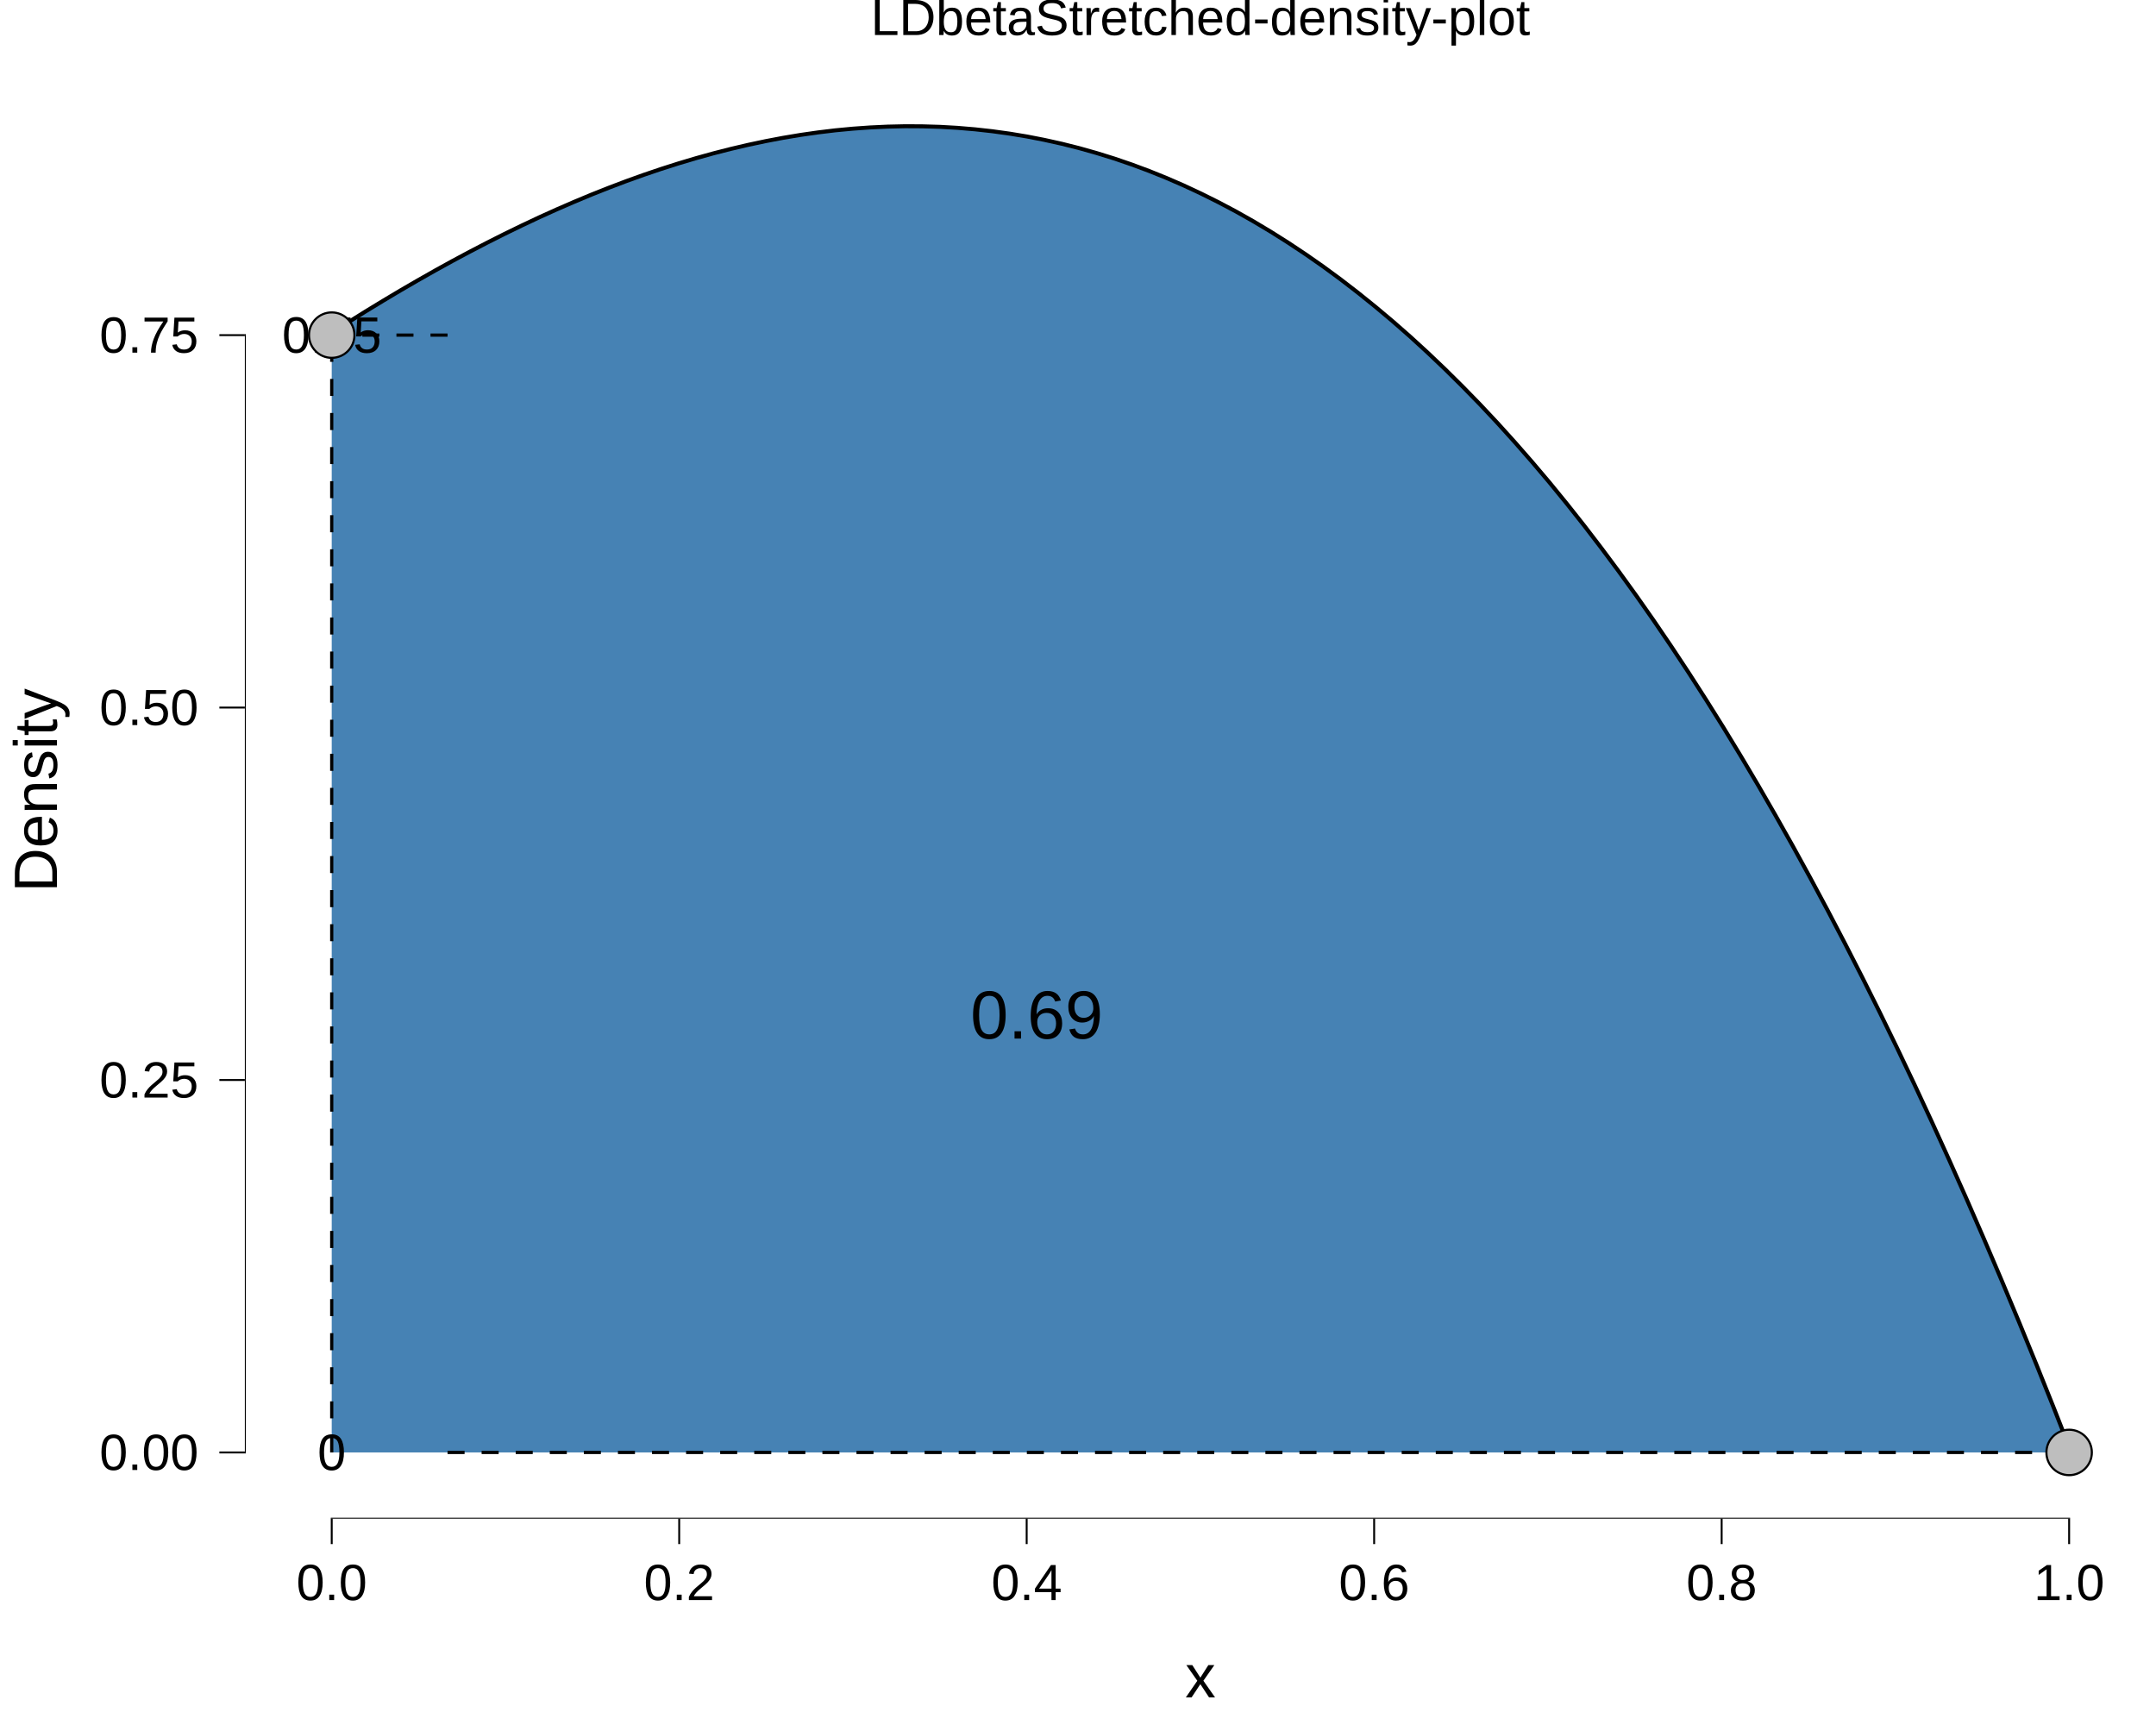
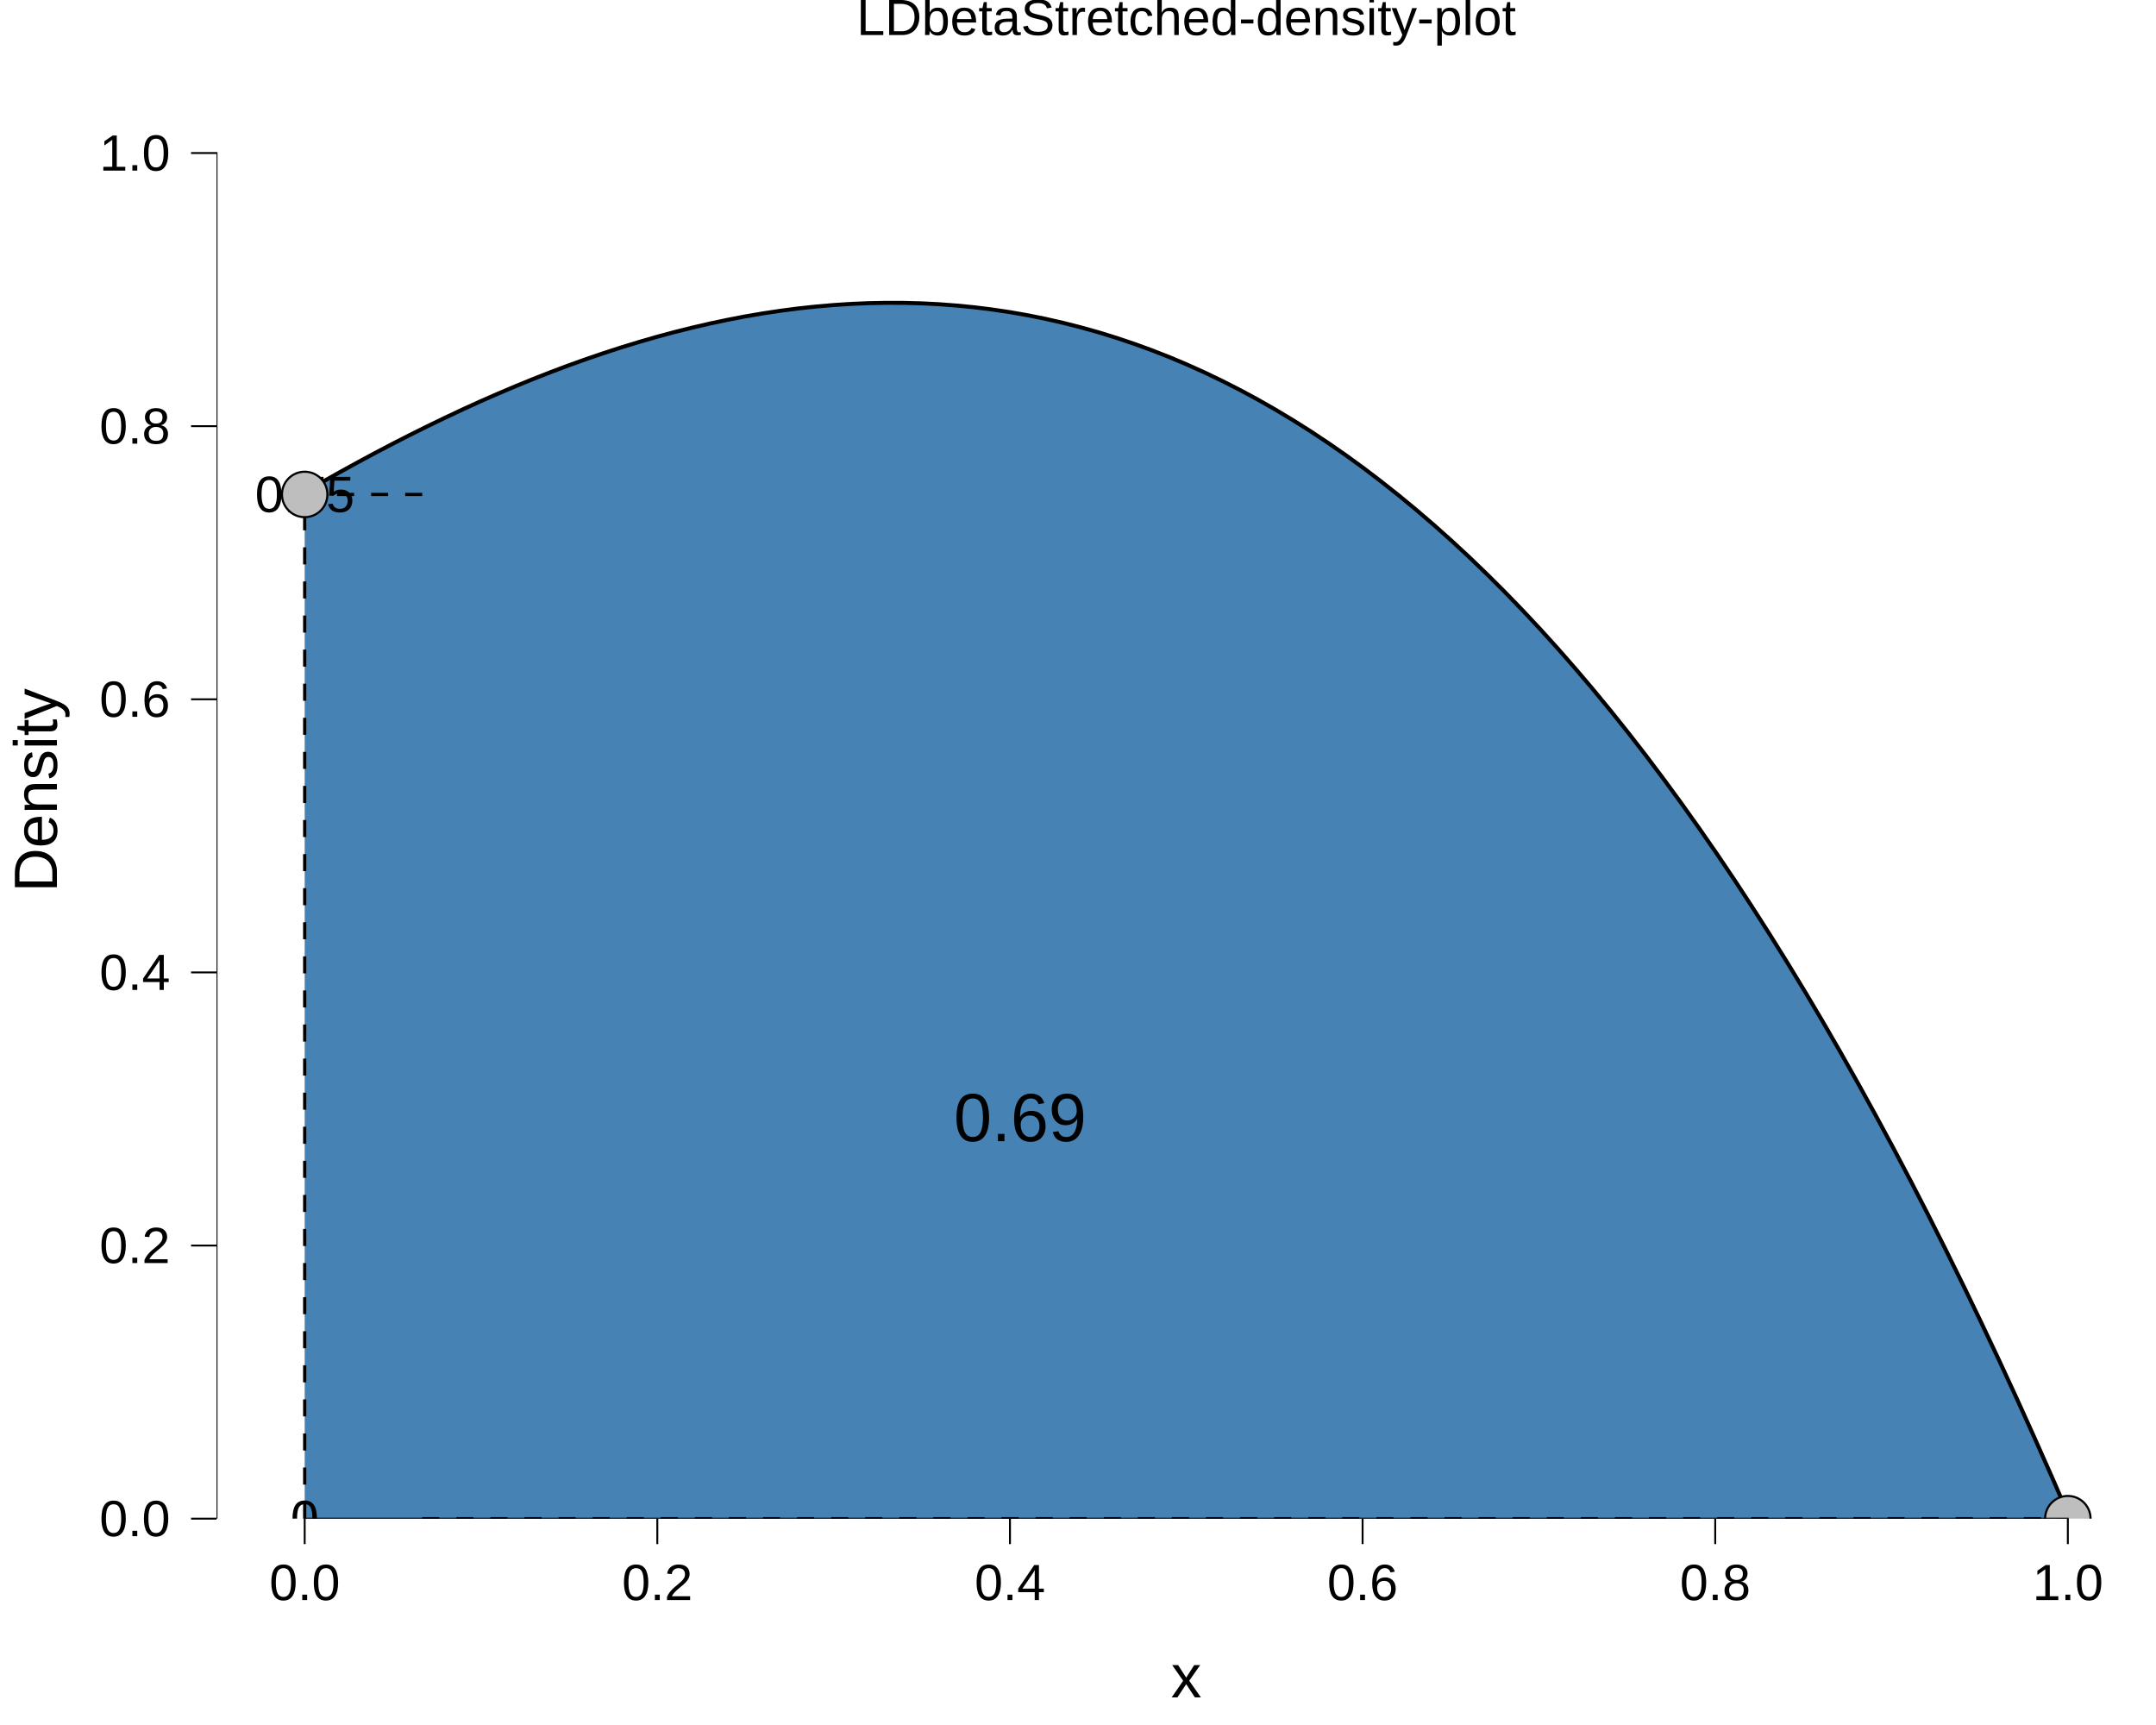
<svg xmlns="http://www.w3.org/2000/svg" viewBox="0 0 720.00 576.00">
  <defs>
    <style type="text/css">
    line, polyline, polygon, path, rect, circle {
      fill: none;
      stroke: #000000;
      stroke-linecap: round;
      stroke-linejoin: round;
      stroke-miterlimit: 10.00;
    }
  </style>
  </defs>
  <rect width="100%" height="100%" style="stroke: none; fill: #FFFFFF;" />
  <rect x="0.00" y="0.00" width="720.00" height="576.00" style="stroke-width: 10.67; stroke: none;" />
  <defs>
-     <clipPath id="cpODEuNzd8NzIwLjAwfDUwNy4xMHwyMC43MQ==">
-       <rect x="81.77" y="20.71" width="638.23" height="486.38" />
+     <clipPath id="cpNzIuMzF8NzIwLjAwfDUwNy4xMHwyMC43MQ==">
+       <rect x="72.31" y="20.71" width="647.69" height="486.38" />
    </clipPath>
  </defs>
-   <rect x="81.77" y="20.71" width="638.23" height="486.38" style="stroke-width: 10.67; stroke: none;" clip-path="url(#cpODEuNzd8NzIwLjAwfDUwNy4xMHwyMC43MQ==)" />
-   <polyline points="110.78,111.90 116.58,108.21 122.38,104.59 128.18,101.06 133.98,97.60 139.79,94.23 145.59,90.94 151.39,87.74 157.19,84.64 163.00,81.62 168.80,78.70 174.60,75.88 180.40,73.15 186.20,70.53 192.01,68.01 197.81,65.59 203.61,63.29 209.41,61.09 215.21,59.01 221.02,57.04 226.82,55.19 232.62,53.46 238.42,51.85 244.23,50.37 250.03,49.01 255.83,47.78 261.63,46.68 267.43,45.71 273.24,44.88 279.04,44.18 284.84,43.63 290.64,43.22 296.44,42.95 302.25,42.82 308.05,42.85 313.85,43.02 319.65,43.35 325.46,43.84 331.26,44.48 337.06,45.28 342.86,46.24 348.66,47.37 354.47,48.66 360.27,50.12 366.07,51.76 371.87,53.56 377.67,55.54 383.48,57.70 389.28,60.04 395.08,62.56 400.88,65.27 406.68,68.16 412.49,71.24 418.29,74.51 424.09,77.98 429.89,81.64 435.70,85.50 441.50,89.55 447.30,93.81 453.10,98.28 458.90,102.95 464.71,107.83 470.51,112.92 476.31,118.23 482.11,123.75 487.91,129.49 493.72,135.44 499.52,141.62 505.32,148.03 511.12,154.66 516.93,161.52 522.73,168.62 528.53,175.94 534.33,183.51 540.13,191.31 545.94,199.35 551.74,207.63 557.54,216.16 563.34,224.93 569.14,233.95 574.95,243.23 580.75,252.76 586.55,262.54 592.35,272.59 598.16,282.89 603.96,293.46 609.76,304.29 615.56,315.39 621.36,326.75 627.17,338.39 632.97,350.30 638.77,362.49 644.57,374.96 650.37,387.71 656.18,400.74 661.98,414.06 667.78,427.66 673.58,441.55 679.39,455.74 685.19,470.21 690.99,484.99 " style="stroke-width: 2.67; stroke-linecap: butt;" clip-path="url(#cpODEuNzd8NzIwLjAwfDUwNy4xMHwyMC43MQ==)" />
-   <polygon points="110.78,111.90 116.58,108.21 122.38,104.59 128.18,101.06 133.98,97.60 139.79,94.23 145.59,90.94 151.39,87.74 157.19,84.64 163.00,81.62 168.80,78.70 174.60,75.88 180.40,73.15 186.20,70.53 192.01,68.01 197.81,65.59 203.61,63.29 209.41,61.09 215.21,59.01 221.02,57.04 226.82,55.19 232.62,53.46 238.42,51.85 244.23,50.37 250.03,49.01 255.83,47.78 261.63,46.68 267.43,45.71 273.24,44.88 279.04,44.18 284.84,43.63 290.64,43.22 296.44,42.95 302.25,42.82 308.05,42.85 313.85,43.02 319.65,43.35 325.46,43.84 331.26,44.48 337.06,45.28 342.86,46.24 348.66,47.37 354.47,48.66 360.27,50.12 366.07,51.76 371.87,53.56 377.67,55.54 383.48,57.70 389.28,60.04 395.08,62.56 400.88,65.27 406.68,68.16 412.49,71.24 418.29,74.51 424.09,77.98 429.89,81.64 435.70,85.50 441.50,89.55 447.30,93.81 453.10,98.28 458.90,102.95 464.71,107.83 470.51,112.92 476.31,118.23 482.11,123.75 487.91,129.49 493.72,135.44 499.52,141.62 505.32,148.03 511.12,154.66 516.93,161.52 522.73,168.62 528.53,175.94 534.33,183.51 540.13,191.31 545.94,199.35 551.74,207.63 557.54,216.16 563.34,224.93 569.14,233.95 574.95,243.23 580.75,252.76 586.55,262.54 592.35,272.59 598.16,282.89 603.96,293.46 609.76,304.29 615.56,315.39 621.36,326.75 627.17,338.39 632.97,350.30 638.77,362.49 644.57,374.96 650.37,387.71 656.18,400.74 661.98,414.06 667.78,427.66 673.58,441.55 679.39,455.74 685.19,470.21 690.99,484.99 690.99,484.99 685.19,484.99 679.39,484.99 673.58,484.99 667.78,484.99 661.98,484.99 656.18,484.99 650.37,484.99 644.57,484.99 638.77,484.99 632.97,484.99 627.17,484.99 621.36,484.99 615.56,484.99 609.76,484.99 603.96,484.99 598.16,484.99 592.35,484.99 586.55,484.99 580.75,484.99 574.95,484.99 569.14,484.99 563.34,484.99 557.54,484.99 551.74,484.99 545.94,484.99 540.13,484.99 534.33,484.99 528.53,484.99 522.73,484.99 516.93,484.99 511.12,484.99 505.32,484.99 499.52,484.99 493.72,484.99 487.91,484.99 482.11,484.99 476.31,484.99 470.51,484.99 464.71,484.99 458.90,484.99 453.10,484.99 447.30,484.99 441.50,484.99 435.70,484.99 429.89,484.99 424.09,484.99 418.29,484.99 412.49,484.99 406.68,484.99 400.88,484.99 395.08,484.99 389.28,484.99 383.48,484.99 377.67,484.99 371.87,484.99 366.07,484.99 360.27,484.99 354.47,484.99 348.66,484.99 342.86,484.99 337.06,484.99 331.26,484.99 325.46,484.99 319.65,484.99 313.85,484.99 308.05,484.99 302.25,484.99 296.44,484.99 290.64,484.99 284.84,484.99 279.04,484.99 273.24,484.99 267.43,484.99 261.63,484.99 255.83,484.99 250.03,484.99 244.23,484.99 238.42,484.99 232.62,484.99 226.82,484.99 221.02,484.99 215.21,484.99 209.41,484.99 203.61,484.99 197.81,484.99 192.01,484.99 186.20,484.99 180.40,484.99 174.60,484.99 168.80,484.99 163.00,484.99 157.19,484.99 151.39,484.99 145.59,484.99 139.79,484.99 133.98,484.99 128.18,484.99 122.38,484.99 116.58,484.99 110.78,484.99 " style="stroke-width: 0.00; stroke: none; fill: #4682B4;" clip-path="url(#cpODEuNzd8NzIwLjAwfDUwNy4xMHwyMC43MQ==)" />
-   <polyline points="110.78,111.90 116.58,108.21 122.38,104.59 128.18,101.06 133.98,97.60 139.79,94.23 145.59,90.94 151.39,87.74 157.19,84.64 163.00,81.62 168.80,78.70 174.60,75.88 180.40,73.15 186.20,70.53 192.01,68.01 197.81,65.59 203.61,63.29 209.41,61.09 215.21,59.01 221.02,57.04 226.82,55.19 232.62,53.46 238.42,51.85 244.23,50.37 250.03,49.01 255.83,47.78 261.63,46.68 267.43,45.71 273.24,44.88 279.04,44.18 284.84,43.63 290.64,43.22 296.44,42.95 302.25,42.82 308.05,42.85 313.85,43.02 319.65,43.35 325.46,43.84 331.26,44.48 337.06,45.28 342.86,46.24 348.66,47.37 354.47,48.66 360.27,50.12 366.07,51.76 371.87,53.56 377.67,55.54 383.48,57.70 389.28,60.04 395.08,62.56 400.88,65.27 406.68,68.16 412.49,71.24 418.29,74.51 424.09,77.98 429.89,81.64 435.70,85.50 441.50,89.55 447.30,93.81 453.10,98.28 458.90,102.95 464.71,107.83 470.51,112.92 476.31,118.23 482.11,123.75 487.91,129.49 493.72,135.44 499.52,141.62 505.32,148.03 511.12,154.66 516.93,161.52 522.73,168.62 528.53,175.94 534.33,183.51 540.13,191.31 545.94,199.35 551.74,207.63 557.54,216.16 563.34,224.93 569.14,233.95 574.95,243.23 580.75,252.76 586.55,262.54 592.35,272.59 598.16,282.89 603.96,293.46 609.76,304.29 615.56,315.39 621.36,326.75 627.17,338.39 632.97,350.30 638.77,362.49 644.57,374.96 650.37,387.71 656.18,400.74 661.98,414.06 667.78,427.66 673.58,441.55 679.39,455.74 685.19,470.21 690.99,484.99 " style="stroke-width: 1.07; stroke: none;" clip-path="url(#cpODEuNzd8NzIwLjAwfDUwNy4xMHwyMC43MQ==)" />
-   <polyline points="690.99,484.99 685.19,484.99 679.39,484.99 673.58,484.99 667.78,484.99 661.98,484.99 656.18,484.99 650.37,484.99 644.57,484.99 638.77,484.99 632.97,484.99 627.17,484.99 621.36,484.99 615.56,484.99 609.76,484.99 603.96,484.99 598.16,484.99 592.35,484.99 586.55,484.99 580.75,484.99 574.95,484.99 569.14,484.99 563.34,484.99 557.54,484.99 551.74,484.99 545.94,484.99 540.13,484.99 534.33,484.99 528.53,484.99 522.73,484.99 516.93,484.99 511.12,484.99 505.32,484.99 499.52,484.99 493.72,484.99 487.91,484.99 482.11,484.99 476.31,484.99 470.51,484.99 464.71,484.99 458.90,484.99 453.10,484.99 447.30,484.99 441.50,484.99 435.70,484.99 429.89,484.99 424.09,484.99 418.29,484.99 412.49,484.99 406.68,484.99 400.88,484.99 395.08,484.99 389.28,484.99 383.48,484.99 377.67,484.99 371.87,484.99 366.07,484.99 360.27,484.99 354.47,484.99 348.66,484.99 342.86,484.99 337.06,484.99 331.26,484.99 325.46,484.99 319.65,484.99 313.85,484.99 308.05,484.99 302.25,484.99 296.44,484.99 290.64,484.99 284.84,484.99 279.04,484.99 273.24,484.99 267.43,484.99 261.63,484.99 255.83,484.99 250.03,484.99 244.23,484.99 238.42,484.99 232.62,484.99 226.82,484.99 221.02,484.99 215.21,484.99 209.41,484.99 203.61,484.99 197.81,484.99 192.01,484.99 186.20,484.99 180.40,484.99 174.60,484.99 168.80,484.99 163.00,484.99 157.19,484.99 151.39,484.99 145.59,484.99 139.79,484.99 133.98,484.99 128.18,484.99 122.38,484.99 116.58,484.99 110.78,484.99 " style="stroke-width: 1.07; stroke: none;" clip-path="url(#cpODEuNzd8NzIwLjAwfDUwNy4xMHwyMC43MQ==)" />
-   <g clip-path="url(#cpODEuNzd8NzIwLjAwfDUwNy4xMHwyMC43MQ==)">
-     <text x="324.07" y="346.79" style="font-size: 22.76px; font-family: Liberation Sans;" textLength="44.30px" lengthAdjust="spacingAndGlyphs">0.69</text>
+   <rect x="72.31" y="20.71" width="647.69" height="486.38" style="stroke-width: 10.67; stroke: none;" clip-path="url(#cpNzIuMzF8NzIwLjAwfDUwNy4xMHwyMC43MQ==)" />
+   <polyline points="101.75,165.10 107.64,161.72 113.53,158.40 119.42,155.16 125.30,151.99 131.19,148.90 137.08,145.89 142.97,142.96 148.86,140.11 154.75,137.34 160.63,134.66 166.52,132.08 172.41,129.58 178.30,127.17 184.19,124.86 190.07,122.65 195.96,120.54 201.85,118.53 207.74,116.62 213.63,114.82 219.51,113.12 225.40,111.53 231.29,110.06 237.18,108.70 243.07,107.45 248.95,106.32 254.84,105.31 260.73,104.43 266.62,103.66 272.51,103.03 278.39,102.52 284.28,102.14 290.17,101.89 296.06,101.78 301.95,101.80 307.84,101.96 313.72,102.26 319.61,102.71 325.50,103.29 331.39,104.03 337.28,104.91 343.16,105.94 349.05,107.13 354.94,108.47 360.83,109.97 366.72,111.62 372.60,113.44 378.49,115.42 384.38,117.56 390.27,119.87 396.16,122.35 402.04,125.00 407.93,127.83 413.82,130.83 419.71,134.00 425.60,137.36 431.48,140.89 437.37,144.61 443.26,148.52 449.15,152.61 455.04,156.89 460.92,161.37 466.81,166.04 472.70,170.90 478.59,175.96 484.48,181.22 490.37,186.68 496.25,192.35 502.14,198.22 508.03,204.30 513.92,210.59 519.81,217.09 525.69,223.81 531.58,230.74 537.47,237.89 543.36,245.26 549.25,252.85 555.13,260.67 561.02,268.71 566.91,276.98 572.80,285.48 578.69,294.22 584.57,303.19 590.46,312.40 596.35,321.84 602.24,331.53 608.13,341.45 614.01,351.63 619.90,362.05 625.79,372.72 631.68,383.64 637.57,394.81 643.46,406.24 649.34,417.92 655.23,429.87 661.12,442.08 667.01,454.54 672.90,467.28 678.78,480.28 684.67,493.55 690.56,507.10 " style="stroke-width: 2.67; stroke-linecap: butt;" clip-path="url(#cpNzIuMzF8NzIwLjAwfDUwNy4xMHwyMC43MQ==)" />
+   <polygon points="101.75,165.10 107.64,161.72 113.53,158.40 119.42,155.16 125.30,151.99 131.19,148.90 137.08,145.89 142.97,142.96 148.86,140.11 154.75,137.34 160.63,134.66 166.52,132.08 172.41,129.58 178.30,127.17 184.19,124.86 190.07,122.65 195.96,120.54 201.85,118.53 207.74,116.62 213.63,114.82 219.51,113.12 225.40,111.53 231.29,110.06 237.18,108.70 243.07,107.45 248.95,106.32 254.84,105.31 260.73,104.43 266.62,103.66 272.51,103.03 278.39,102.52 284.28,102.14 290.17,101.89 296.06,101.78 301.95,101.80 307.84,101.96 313.72,102.26 319.61,102.71 325.50,103.29 331.39,104.03 337.28,104.91 343.16,105.94 349.05,107.13 354.94,108.47 360.83,109.97 366.72,111.62 372.60,113.44 378.49,115.42 384.38,117.56 390.27,119.87 396.16,122.35 402.04,125.00 407.93,127.83 413.82,130.83 419.71,134.00 425.60,137.36 431.48,140.89 437.37,144.61 443.26,148.52 449.15,152.61 455.04,156.89 460.92,161.37 466.81,166.04 472.70,170.90 478.59,175.96 484.48,181.22 490.37,186.68 496.25,192.35 502.14,198.22 508.03,204.30 513.92,210.59 519.81,217.09 525.69,223.81 531.58,230.74 537.47,237.89 543.36,245.26 549.25,252.85 555.13,260.67 561.02,268.71 566.91,276.98 572.80,285.48 578.69,294.22 584.57,303.19 590.46,312.40 596.35,321.84 602.24,331.53 608.13,341.45 614.01,351.63 619.90,362.05 625.79,372.72 631.68,383.64 637.57,394.81 643.46,406.24 649.34,417.92 655.23,429.87 661.12,442.08 667.01,454.54 672.90,467.28 678.78,480.28 684.67,493.55 690.56,507.10 690.56,507.10 684.67,507.10 678.78,507.10 672.90,507.10 667.01,507.10 661.12,507.10 655.23,507.10 649.34,507.10 643.46,507.10 637.57,507.10 631.68,507.10 625.79,507.10 619.90,507.10 614.01,507.10 608.13,507.10 602.24,507.10 596.35,507.10 590.46,507.10 584.57,507.10 578.69,507.10 572.80,507.10 566.91,507.10 561.02,507.10 555.13,507.10 549.25,507.10 543.36,507.10 537.47,507.10 531.58,507.10 525.69,507.10 519.81,507.10 513.92,507.10 508.03,507.10 502.14,507.10 496.25,507.10 490.37,507.10 484.48,507.10 478.59,507.10 472.70,507.10 466.81,507.10 460.92,507.10 455.04,507.10 449.15,507.10 443.26,507.10 437.37,507.10 431.48,507.10 425.60,507.10 419.71,507.10 413.82,507.10 407.93,507.10 402.04,507.10 396.16,507.10 390.27,507.10 384.38,507.10 378.49,507.10 372.60,507.10 366.72,507.10 360.83,507.10 354.94,507.10 349.05,507.10 343.16,507.10 337.28,507.10 331.39,507.10 325.50,507.10 319.61,507.10 313.72,507.10 307.84,507.10 301.95,507.10 296.06,507.10 290.17,507.10 284.28,507.10 278.39,507.10 272.51,507.10 266.62,507.10 260.73,507.10 254.84,507.10 248.95,507.10 243.07,507.10 237.18,507.10 231.29,507.10 225.40,507.10 219.51,507.10 213.63,507.10 207.74,507.10 201.85,507.10 195.96,507.10 190.07,507.10 184.19,507.10 178.30,507.10 172.41,507.10 166.52,507.10 160.63,507.10 154.75,507.10 148.86,507.10 142.97,507.10 137.08,507.10 131.19,507.10 125.30,507.10 119.42,507.10 113.53,507.10 107.64,507.10 101.75,507.10 " style="stroke-width: 0.00; stroke: none; fill: #4682B4;" clip-path="url(#cpNzIuMzF8NzIwLjAwfDUwNy4xMHwyMC43MQ==)" />
+   <polyline points="101.75,165.10 107.64,161.72 113.53,158.40 119.42,155.16 125.30,151.99 131.19,148.90 137.08,145.89 142.97,142.96 148.86,140.11 154.75,137.34 160.63,134.66 166.52,132.08 172.41,129.58 178.30,127.17 184.19,124.86 190.07,122.65 195.96,120.54 201.85,118.53 207.74,116.62 213.63,114.82 219.51,113.12 225.40,111.53 231.29,110.06 237.18,108.70 243.07,107.45 248.95,106.32 254.84,105.31 260.73,104.43 266.62,103.66 272.51,103.03 278.39,102.52 284.28,102.14 290.17,101.89 296.06,101.78 301.95,101.80 307.84,101.96 313.72,102.26 319.61,102.71 325.50,103.29 331.39,104.03 337.28,104.91 343.16,105.94 349.05,107.13 354.94,108.47 360.83,109.97 366.72,111.62 372.60,113.44 378.49,115.42 384.38,117.56 390.27,119.87 396.16,122.35 402.04,125.00 407.93,127.83 413.82,130.83 419.71,134.00 425.60,137.36 431.48,140.89 437.37,144.61 443.26,148.52 449.15,152.61 455.04,156.89 460.92,161.37 466.81,166.04 472.70,170.90 478.59,175.96 484.48,181.22 490.37,186.68 496.25,192.35 502.14,198.22 508.03,204.30 513.92,210.59 519.81,217.09 525.69,223.81 531.58,230.74 537.47,237.89 543.36,245.26 549.25,252.85 555.13,260.67 561.02,268.71 566.91,276.98 572.80,285.48 578.69,294.22 584.57,303.19 590.46,312.40 596.35,321.84 602.24,331.53 608.13,341.45 614.01,351.63 619.90,362.05 625.79,372.72 631.68,383.64 637.57,394.81 643.46,406.24 649.34,417.92 655.23,429.87 661.12,442.08 667.01,454.54 672.90,467.28 678.78,480.28 684.67,493.55 690.56,507.10 " style="stroke-width: 1.07; stroke: none;" clip-path="url(#cpNzIuMzF8NzIwLjAwfDUwNy4xMHwyMC43MQ==)" />
+   <polyline points="690.56,507.10 684.67,507.10 678.78,507.10 672.90,507.10 667.01,507.10 661.12,507.10 655.23,507.10 649.34,507.10 643.46,507.10 637.57,507.10 631.68,507.10 625.79,507.10 619.90,507.10 614.01,507.10 608.13,507.10 602.24,507.10 596.35,507.10 590.46,507.10 584.57,507.10 578.69,507.10 572.80,507.10 566.91,507.10 561.02,507.10 555.13,507.10 549.25,507.10 543.36,507.10 537.47,507.10 531.58,507.10 525.69,507.10 519.81,507.10 513.92,507.10 508.03,507.10 502.14,507.10 496.25,507.10 490.37,507.10 484.48,507.10 478.59,507.10 472.70,507.10 466.81,507.10 460.92,507.10 455.04,507.10 449.15,507.10 443.26,507.10 437.37,507.10 431.48,507.10 425.60,507.10 419.71,507.10 413.82,507.10 407.93,507.10 402.04,507.10 396.16,507.10 390.27,507.10 384.38,507.10 378.49,507.10 372.60,507.10 366.72,507.10 360.83,507.10 354.94,507.10 349.05,507.10 343.16,507.10 337.28,507.10 331.39,507.10 325.50,507.10 319.61,507.10 313.72,507.10 307.84,507.10 301.95,507.10 296.06,507.10 290.17,507.10 284.28,507.10 278.39,507.10 272.51,507.10 266.62,507.10 260.73,507.10 254.84,507.10 248.95,507.10 243.07,507.10 237.18,507.10 231.29,507.10 225.40,507.10 219.51,507.10 213.63,507.10 207.74,507.10 201.85,507.10 195.96,507.10 190.07,507.10 184.19,507.10 178.30,507.10 172.41,507.10 166.52,507.10 160.63,507.10 154.75,507.10 148.86,507.10 142.97,507.10 137.08,507.10 131.19,507.10 125.30,507.10 119.42,507.10 113.53,507.10 107.64,507.10 101.75,507.10 " style="stroke-width: 1.07; stroke: none;" clip-path="url(#cpNzIuMzF8NzIwLjAwfDUwNy4xMHwyMC43MQ==)" />
+   <g clip-path="url(#cpNzIuMzF8NzIwLjAwfDUwNy4xMHwyMC43MQ==)">
+     <text x="318.53" y="381.06" style="font-size: 22.76px; font-family: Liberation Sans;" textLength="44.30px" lengthAdjust="spacingAndGlyphs">0.69</text>
  </g>
-   <line x1="149.46" y1="111.90" x2="110.78" y2="111.90" style="stroke-width: 1.07; stroke-dasharray: 5.69,5.69; stroke-linecap: butt;" clip-path="url(#cpODEuNzd8NzIwLjAwfDUwNy4xMHwyMC43MQ==)" />
-   <line x1="149.46" y1="484.99" x2="690.99" y2="484.99" style="stroke-width: 1.07; stroke-dasharray: 5.69,5.69; stroke-linecap: butt;" clip-path="url(#cpODEuNzd8NzIwLjAwfDUwNy4xMHwyMC43MQ==)" />
-   <g clip-path="url(#cpODEuNzd8NzIwLjAwfDUwNy4xMHwyMC43MQ==)">
-     <text x="94.18" y="117.77" style="font-size: 17.07px; font-family: Liberation Sans;" textLength="33.19px" lengthAdjust="spacingAndGlyphs">0.75</text>
+   <line x1="141.01" y1="165.10" x2="101.75" y2="165.10" style="stroke-width: 1.07; stroke-dasharray: 5.69,5.69; stroke-linecap: butt;" clip-path="url(#cpNzIuMzF8NzIwLjAwfDUwNy4xMHwyMC43MQ==)" />
+   <line x1="141.01" y1="507.10" x2="690.56" y2="507.10" style="stroke-width: 1.07; stroke-dasharray: 5.69,5.69; stroke-linecap: butt;" clip-path="url(#cpNzIuMzF8NzIwLjAwfDUwNy4xMHwyMC43MQ==)" />
+   <g clip-path="url(#cpNzIuMzF8NzIwLjAwfDUwNy4xMHwyMC43MQ==)">
+     <text x="85.16" y="170.97" style="font-size: 17.07px; font-family: Liberation Sans;" textLength="33.19px" lengthAdjust="spacingAndGlyphs">0.75</text>
  </g>
-   <g clip-path="url(#cpODEuNzd8NzIwLjAwfDUwNy4xMHwyMC43MQ==)">
-     <text x="106.03" y="490.86" style="font-size: 17.07px; font-family: Liberation Sans;" textLength="9.48px" lengthAdjust="spacingAndGlyphs">0</text>
+   <g clip-path="url(#cpNzIuMzF8NzIwLjAwfDUwNy4xMHwyMC43MQ==)">
+     <text x="97.01" y="512.96" style="font-size: 17.07px; font-family: Liberation Sans;" textLength="9.48px" lengthAdjust="spacingAndGlyphs">0</text>
  </g>
-   <line x1="110.78" y1="484.99" x2="110.78" y2="111.90" style="stroke-width: 1.07; stroke-dasharray: 5.69,5.69; stroke-linecap: butt;" clip-path="url(#cpODEuNzd8NzIwLjAwfDUwNy4xMHwyMC43MQ==)" />
-   <line x1="690.99" y1="484.99" x2="690.99" y2="484.99" style="stroke-width: 1.07; stroke-dasharray: 5.69,5.69; stroke-linecap: butt;" clip-path="url(#cpODEuNzd8NzIwLjAwfDUwNy4xMHwyMC43MQ==)" />
-   <circle cx="110.78" cy="111.90" r="5.69pt" style="stroke-width: 0.71; fill: #BEBEBE;" clip-path="url(#cpODEuNzd8NzIwLjAwfDUwNy4xMHwyMC43MQ==)" />
-   <circle cx="690.99" cy="484.99" r="5.69pt" style="stroke-width: 0.71; fill: #BEBEBE;" clip-path="url(#cpODEuNzd8NzIwLjAwfDUwNy4xMHwyMC43MQ==)" />
-   <line x1="110.46" y1="507.10" x2="691.31" y2="507.10" style="stroke-width: 0.64; stroke-linecap: butt;" clip-path="url(#cpODEuNzd8NzIwLjAwfDUwNy4xMHwyMC43MQ==)" />
-   <line x1="81.77" y1="485.31" x2="81.77" y2="111.58" style="stroke-width: 0.64; stroke-linecap: butt;" clip-path="url(#cpODEuNzd8NzIwLjAwfDUwNy4xMHwyMC43MQ==)" />
-   <rect x="81.77" y="20.71" width="638.23" height="486.38" style="stroke-width: 0.00; stroke: none;" clip-path="url(#cpODEuNzd8NzIwLjAwfDUwNy4xMHwyMC43MQ==)" />
+   <line x1="101.75" y1="507.10" x2="101.75" y2="165.10" style="stroke-width: 1.07; stroke-dasharray: 5.69,5.69; stroke-linecap: butt;" clip-path="url(#cpNzIuMzF8NzIwLjAwfDUwNy4xMHwyMC43MQ==)" />
+   <line x1="690.56" y1="507.10" x2="690.56" y2="507.10" style="stroke-width: 1.07; stroke-dasharray: 5.69,5.69; stroke-linecap: butt;" clip-path="url(#cpNzIuMzF8NzIwLjAwfDUwNy4xMHwyMC43MQ==)" />
+   <circle cx="101.75" cy="165.10" r="5.69pt" style="stroke-width: 0.71; fill: #BEBEBE;" clip-path="url(#cpNzIuMzF8NzIwLjAwfDUwNy4xMHwyMC43MQ==)" />
+   <circle cx="690.56" cy="507.10" r="5.69pt" style="stroke-width: 0.71; fill: #BEBEBE;" clip-path="url(#cpNzIuMzF8NzIwLjAwfDUwNy4xMHwyMC43MQ==)" />
+   <line x1="101.43" y1="507.10" x2="690.88" y2="507.10" style="stroke-width: 0.64; stroke-linecap: butt;" clip-path="url(#cpNzIuMzF8NzIwLjAwfDUwNy4xMHwyMC43MQ==)" />
+   <line x1="72.31" y1="507.42" x2="72.31" y2="50.79" style="stroke-width: 0.64; stroke-linecap: butt;" clip-path="url(#cpNzIuMzF8NzIwLjAwfDUwNy4xMHwyMC43MQ==)" />
+   <rect x="72.31" y="20.71" width="647.69" height="486.38" style="stroke-width: 0.00; stroke: none;" clip-path="url(#cpNzIuMzF8NzIwLjAwfDUwNy4xMHwyMC43MQ==)" />
  <defs>
    <clipPath id="cpMC4wMHw3MjAuMDB8NTc2LjAwfDAuMDA=">
      <rect x="0.00" y="0.00" width="720.00" height="576.00" />
    </clipPath>
  </defs>
-   <polyline points="81.77,507.10 81.77,20.71 " style="stroke-width: 0.00; stroke: none; stroke-linecap: butt;" clip-path="url(#cpMC4wMHw3MjAuMDB8NTc2LjAwfDAuMDA=)" />
+   <polyline points="72.31,507.10 72.31,20.71 " style="stroke-width: 0.00; stroke: none; stroke-linecap: butt;" clip-path="url(#cpMC4wMHw3MjAuMDB8NTc2LjAwfDAuMDA=)" />
  <g clip-path="url(#cpMC4wMHw3MjAuMDB8NTc2LjAwfDAuMDA=)">
-     <text x="33.21" y="490.84" style="font-size: 17.00px; font-family: Liberation Sans;" textLength="33.08px" lengthAdjust="spacingAndGlyphs">0.00</text>
+     <text x="33.21" y="512.95" style="font-size: 17.00px; font-family: Liberation Sans;" textLength="23.62px" lengthAdjust="spacingAndGlyphs">0.0</text>
  </g>
  <g clip-path="url(#cpMC4wMHw3MjAuMDB8NTc2LjAwfDAuMDA=)">
-     <text x="33.21" y="366.48" style="font-size: 17.00px; font-family: Liberation Sans;" textLength="33.08px" lengthAdjust="spacingAndGlyphs">0.25</text>
+     <text x="33.21" y="421.75" style="font-size: 17.00px; font-family: Liberation Sans;" textLength="23.62px" lengthAdjust="spacingAndGlyphs">0.2</text>
  </g>
  <g clip-path="url(#cpMC4wMHw3MjAuMDB8NTc2LjAwfDAuMDA=)">
-     <text x="33.21" y="242.12" style="font-size: 17.00px; font-family: Liberation Sans;" textLength="33.08px" lengthAdjust="spacingAndGlyphs">0.50</text>
+     <text x="33.21" y="330.55" style="font-size: 17.00px; font-family: Liberation Sans;" textLength="23.62px" lengthAdjust="spacingAndGlyphs">0.4</text>
  </g>
  <g clip-path="url(#cpMC4wMHw3MjAuMDB8NTc2LjAwfDAuMDA=)">
-     <text x="33.21" y="117.76" style="font-size: 17.00px; font-family: Liberation Sans;" textLength="33.08px" lengthAdjust="spacingAndGlyphs">0.75</text>
-   </g>
-   <polyline points="73.26,484.99 81.77,484.99 " style="stroke-width: 0.64; stroke-linecap: butt;" clip-path="url(#cpMC4wMHw3MjAuMDB8NTc2LjAwfDAuMDA=)" />
-   <polyline points="73.26,360.63 81.77,360.63 " style="stroke-width: 0.64; stroke-linecap: butt;" clip-path="url(#cpMC4wMHw3MjAuMDB8NTc2LjAwfDAuMDA=)" />
-   <polyline points="73.26,236.27 81.77,236.27 " style="stroke-width: 0.64; stroke-linecap: butt;" clip-path="url(#cpMC4wMHw3MjAuMDB8NTc2LjAwfDAuMDA=)" />
-   <polyline points="73.26,111.90 81.77,111.90 " style="stroke-width: 0.64; stroke-linecap: butt;" clip-path="url(#cpMC4wMHw3MjAuMDB8NTc2LjAwfDAuMDA=)" />
-   <polyline points="81.77,507.10 720.00,507.10 " style="stroke-width: 0.00; stroke: none; stroke-linecap: butt;" clip-path="url(#cpMC4wMHw3MjAuMDB8NTc2LjAwfDAuMDA=)" />
-   <polyline points="110.78,515.60 110.78,507.10 " style="stroke-width: 0.64; stroke-linecap: butt;" clip-path="url(#cpMC4wMHw3MjAuMDB8NTc2LjAwfDAuMDA=)" />
-   <polyline points="226.82,515.60 226.82,507.10 " style="stroke-width: 0.64; stroke-linecap: butt;" clip-path="url(#cpMC4wMHw3MjAuMDB8NTc2LjAwfDAuMDA=)" />
-   <polyline points="342.86,515.60 342.86,507.10 " style="stroke-width: 0.64; stroke-linecap: butt;" clip-path="url(#cpMC4wMHw3MjAuMDB8NTc2LjAwfDAuMDA=)" />
-   <polyline points="458.90,515.60 458.90,507.10 " style="stroke-width: 0.64; stroke-linecap: butt;" clip-path="url(#cpMC4wMHw3MjAuMDB8NTc2LjAwfDAuMDA=)" />
-   <polyline points="574.95,515.60 574.95,507.10 " style="stroke-width: 0.64; stroke-linecap: butt;" clip-path="url(#cpMC4wMHw3MjAuMDB8NTc2LjAwfDAuMDA=)" />
-   <polyline points="690.99,515.60 690.99,507.10 " style="stroke-width: 0.64; stroke-linecap: butt;" clip-path="url(#cpMC4wMHw3MjAuMDB8NTc2LjAwfDAuMDA=)" />
-   <g clip-path="url(#cpMC4wMHw3MjAuMDB8NTc2LjAwfDAuMDA=)">
-     <text x="98.96" y="534.28" style="font-size: 17.00px; font-family: Liberation Sans;" textLength="23.62px" lengthAdjust="spacingAndGlyphs">0.0</text>
+     <text x="33.21" y="239.35" style="font-size: 17.00px; font-family: Liberation Sans;" textLength="23.62px" lengthAdjust="spacingAndGlyphs">0.6</text>
  </g>
  <g clip-path="url(#cpMC4wMHw3MjAuMDB8NTc2LjAwfDAuMDA=)">
-     <text x="215.01" y="534.28" style="font-size: 17.00px; font-family: Liberation Sans;" textLength="23.62px" lengthAdjust="spacingAndGlyphs">0.2</text>
+     <text x="33.21" y="148.15" style="font-size: 17.00px; font-family: Liberation Sans;" textLength="23.62px" lengthAdjust="spacingAndGlyphs">0.8</text>
  </g>
  <g clip-path="url(#cpMC4wMHw3MjAuMDB8NTc2LjAwfDAuMDA=)">
-     <text x="331.05" y="534.28" style="font-size: 17.00px; font-family: Liberation Sans;" textLength="23.62px" lengthAdjust="spacingAndGlyphs">0.4</text>
+     <text x="33.21" y="56.96" style="font-size: 17.00px; font-family: Liberation Sans;" textLength="23.62px" lengthAdjust="spacingAndGlyphs">1.0</text>
+   </g>
+   <polyline points="63.81,507.10 72.31,507.10 " style="stroke-width: 0.64; stroke-linecap: butt;" clip-path="url(#cpMC4wMHw3MjAuMDB8NTc2LjAwfDAuMDA=)" />
+   <polyline points="63.81,415.90 72.31,415.90 " style="stroke-width: 0.64; stroke-linecap: butt;" clip-path="url(#cpMC4wMHw3MjAuMDB8NTc2LjAwfDAuMDA=)" />
+   <polyline points="63.81,324.70 72.31,324.70 " style="stroke-width: 0.64; stroke-linecap: butt;" clip-path="url(#cpMC4wMHw3MjAuMDB8NTc2LjAwfDAuMDA=)" />
+   <polyline points="63.81,233.50 72.31,233.50 " style="stroke-width: 0.64; stroke-linecap: butt;" clip-path="url(#cpMC4wMHw3MjAuMDB8NTc2LjAwfDAuMDA=)" />
+   <polyline points="63.81,142.30 72.31,142.30 " style="stroke-width: 0.64; stroke-linecap: butt;" clip-path="url(#cpMC4wMHw3MjAuMDB8NTc2LjAwfDAuMDA=)" />
+   <polyline points="63.81,51.10 72.31,51.10 " style="stroke-width: 0.64; stroke-linecap: butt;" clip-path="url(#cpMC4wMHw3MjAuMDB8NTc2LjAwfDAuMDA=)" />
+   <polyline points="72.31,507.10 720.00,507.10 " style="stroke-width: 0.00; stroke: none; stroke-linecap: butt;" clip-path="url(#cpMC4wMHw3MjAuMDB8NTc2LjAwfDAuMDA=)" />
+   <polyline points="101.75,515.60 101.75,507.10 " style="stroke-width: 0.64; stroke-linecap: butt;" clip-path="url(#cpMC4wMHw3MjAuMDB8NTc2LjAwfDAuMDA=)" />
+   <polyline points="219.51,515.60 219.51,507.10 " style="stroke-width: 0.64; stroke-linecap: butt;" clip-path="url(#cpMC4wMHw3MjAuMDB8NTc2LjAwfDAuMDA=)" />
+   <polyline points="337.28,515.60 337.28,507.10 " style="stroke-width: 0.64; stroke-linecap: butt;" clip-path="url(#cpMC4wMHw3MjAuMDB8NTc2LjAwfDAuMDA=)" />
+   <polyline points="455.04,515.60 455.04,507.10 " style="stroke-width: 0.64; stroke-linecap: butt;" clip-path="url(#cpMC4wMHw3MjAuMDB8NTc2LjAwfDAuMDA=)" />
+   <polyline points="572.80,515.60 572.80,507.10 " style="stroke-width: 0.64; stroke-linecap: butt;" clip-path="url(#cpMC4wMHw3MjAuMDB8NTc2LjAwfDAuMDA=)" />
+   <polyline points="690.56,515.60 690.56,507.10 " style="stroke-width: 0.64; stroke-linecap: butt;" clip-path="url(#cpMC4wMHw3MjAuMDB8NTc2LjAwfDAuMDA=)" />
+   <g clip-path="url(#cpMC4wMHw3MjAuMDB8NTc2LjAwfDAuMDA=)">
+     <text x="89.94" y="534.28" style="font-size: 17.00px; font-family: Liberation Sans;" textLength="23.62px" lengthAdjust="spacingAndGlyphs">0.0</text>
  </g>
  <g clip-path="url(#cpMC4wMHw3MjAuMDB8NTc2LjAwfDAuMDA=)">
-     <text x="447.09" y="534.28" style="font-size: 17.00px; font-family: Liberation Sans;" textLength="23.62px" lengthAdjust="spacingAndGlyphs">0.6</text>
+     <text x="207.70" y="534.28" style="font-size: 17.00px; font-family: Liberation Sans;" textLength="23.62px" lengthAdjust="spacingAndGlyphs">0.2</text>
  </g>
  <g clip-path="url(#cpMC4wMHw3MjAuMDB8NTc2LjAwfDAuMDA=)">
-     <text x="563.13" y="534.28" style="font-size: 17.00px; font-family: Liberation Sans;" textLength="23.62px" lengthAdjust="spacingAndGlyphs">0.8</text>
+     <text x="325.46" y="534.28" style="font-size: 17.00px; font-family: Liberation Sans;" textLength="23.62px" lengthAdjust="spacingAndGlyphs">0.4</text>
  </g>
  <g clip-path="url(#cpMC4wMHw3MjAuMDB8NTc2LjAwfDAuMDA=)">
-     <text x="679.18" y="534.28" style="font-size: 17.00px; font-family: Liberation Sans;" textLength="23.62px" lengthAdjust="spacingAndGlyphs">1.0</text>
+     <text x="443.22" y="534.28" style="font-size: 17.00px; font-family: Liberation Sans;" textLength="23.62px" lengthAdjust="spacingAndGlyphs">0.6</text>
  </g>
  <g clip-path="url(#cpMC4wMHw3MjAuMDB8NTc2LjAwfDAuMDA=)">
-     <text x="395.78" y="566.78" style="font-size: 20.40px; font-family: Liberation Sans;" textLength="10.20px" lengthAdjust="spacingAndGlyphs">x</text>
+     <text x="560.99" y="534.28" style="font-size: 17.00px; font-family: Liberation Sans;" textLength="23.62px" lengthAdjust="spacingAndGlyphs">0.8</text>
+   </g>
+   <g clip-path="url(#cpMC4wMHw3MjAuMDB8NTc2LjAwfDAuMDA=)">
+     <text x="678.75" y="534.28" style="font-size: 17.00px; font-family: Liberation Sans;" textLength="23.62px" lengthAdjust="spacingAndGlyphs">1.0</text>
+   </g>
+   <g clip-path="url(#cpMC4wMHw3MjAuMDB8NTc2LjAwfDAuMDA=)">
+     <text x="391.05" y="566.78" style="font-size: 20.40px; font-family: Liberation Sans;" textLength="10.20px" lengthAdjust="spacingAndGlyphs">x</text>
  </g>
  <g clip-path="url(#cpMC4wMHw3MjAuMDB8NTc2LjAwfDAuMDA=)">
    <text transform="translate(19.01,297.91) rotate(-90)" style="font-size: 20.40px; font-family: Liberation Sans;" textLength="68.02px" lengthAdjust="spacingAndGlyphs">Density</text>
  </g>
  <g clip-path="url(#cpMC4wMHw3MjAuMDB8NTc2LjAwfDAuMDA=)">
-     <text x="290.81" y="11.70" style="font-size: 17.00px; font-family: Liberation Sans;" textLength="220.14px" lengthAdjust="spacingAndGlyphs">LDbetaStretched-density-plot</text>
+     <text x="286.09" y="11.70" style="font-size: 17.00px; font-family: Liberation Sans;" textLength="220.14px" lengthAdjust="spacingAndGlyphs">LDbetaStretched-density-plot</text>
  </g>
</svg>
